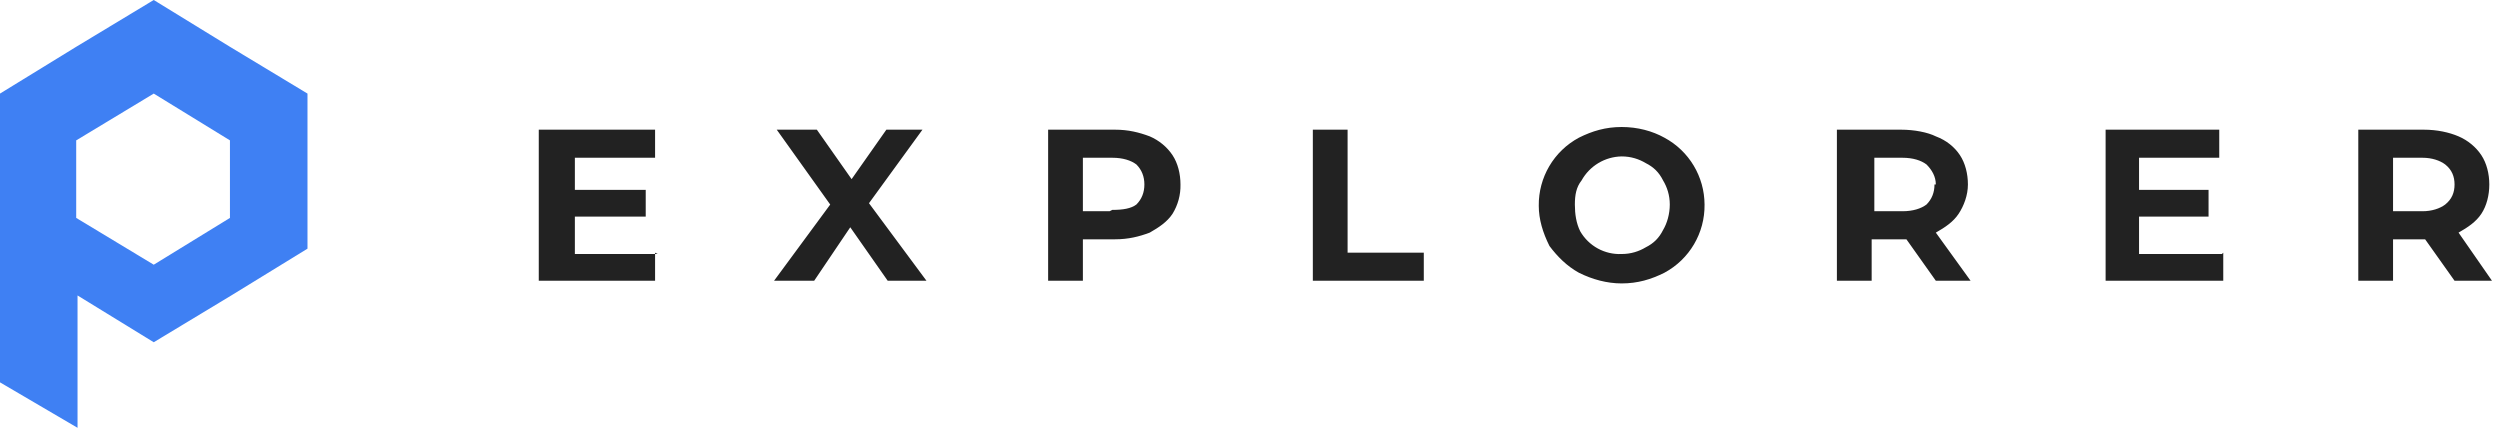
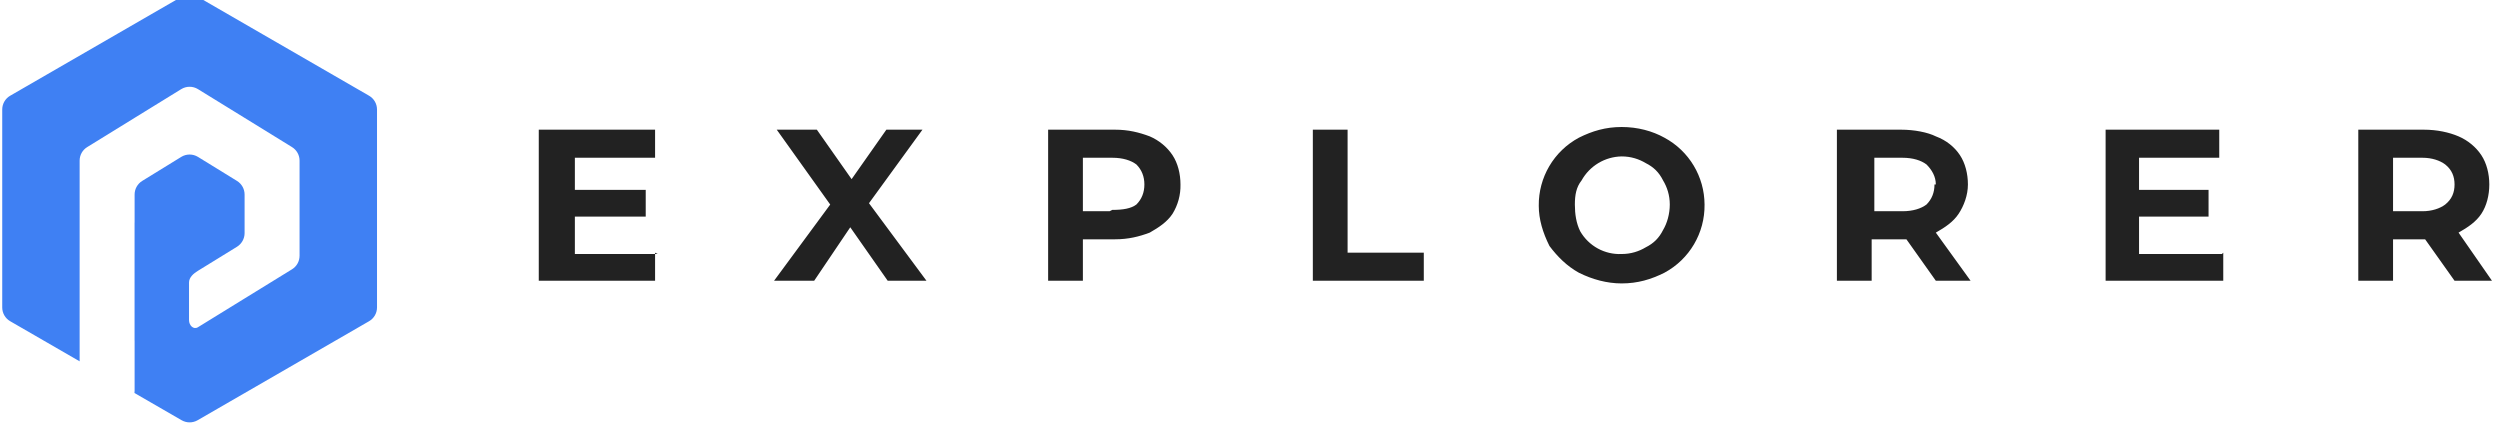
<svg xmlns="http://www.w3.org/2000/svg" viewBox="0 0 187 32" height="64px" width="374px" fill="none">
  <path fill="#222222" d="M49 18.9V21h-8.7V9.7H49v2.1h-6v2.4h5.3v2h-5.3V19h6.2zM66.4 21l-2.8-4-2.7 4h-3l4.2-5.7-4-5.6h3l2.6 3.7 2.6-3.7H69l-4 5.5 4.3 5.8h-3zm17-11.3c1 0 1.8.2 2.6.5.7.3 1.3.8 1.7 1.4.4.6.6 1.4.6 2.2a4 4 0 01-.6 2.2c-.4.6-1 1-1.7 1.4-.8.3-1.6.5-2.6.5H81V21h-2.6V9.7h4.9zm-.2 6c.8 0 1.4-.1 1.8-.4.4-.4.6-.9.6-1.5s-.2-1.1-.6-1.5c-.4-.3-1-.5-1.8-.5H81v4H83zm15-6h2.6v9.2h5.7V21h-8.3V9.7zm23.1 11.5c-1.1 0-2.2-.3-3.2-.8-.9-.5-1.6-1.2-2.2-2-.5-1-.8-2-.8-3a5.7 5.7 0 013-5.1c1-.5 2-.8 3.2-.8 1.2 0 2.3.3 3.2.8a5.7 5.7 0 013 5 5.7 5.7 0 01-3 5.1c-1 .5-2 .8-3.2.8zm0-2.2c.7 0 1.3-.2 1.8-.5.6-.3 1-.7 1.3-1.3.3-.5.5-1.2.5-1.9s-.2-1.3-.5-1.8c-.3-.6-.7-1-1.3-1.3-.5-.3-1.1-.5-1.8-.5a3.5 3.5 0 00-3 1.8c-.4.5-.5 1.1-.5 1.8s.1 1.4.4 2a3.4 3.4 0 003.1 1.7zm23.5 2l-2.2-3.1H140V21h-2.6V9.7h4.8c1 0 2 .2 2.6.5.8.3 1.4.8 1.8 1.4.4.6.6 1.4.6 2.2 0 .8-.3 1.6-.7 2.2-.4.6-1 1-1.7 1.4l2.6 3.6h-2.8zm0-7.2c0-.6-.3-1.1-.7-1.5-.4-.3-1-.5-1.8-.5h-2.1v4h2.1c.8 0 1.4-.2 1.8-.5.4-.4.6-.9.6-1.5zm21.5 5.1V21h-8.8V9.7h8.5v2.1H160v2.4h5.2v2H160V19h6.2zm17.3 2.1l-2.2-3.1H179V21h-2.6V9.7h4.9c1 0 1.9.2 2.6.5.7.3 1.3.8 1.7 1.4.4.6.6 1.4.6 2.2 0 .8-.2 1.6-.6 2.2-.4.6-1 1-1.7 1.4l2.5 3.6h-2.8zm0-7.2c0-.6-.2-1.1-.7-1.5-.4-.3-1-.5-1.7-.5h-2.2v4h2.2c.7 0 1.3-.2 1.7-.5.5-.4.7-.9.7-1.5z" />
-   <path fill="#3F80F3" d="M17.2 3.5L11.5 0 5.7 3.5 0 7v21.6L5.8 32v-9.9l5.7 3.5 5.8-3.5 5.7-3.5V7l-5.8-3.5zm-5.7 16.3l-5.8-3.5v-5.8L11.5 7l5.7 3.5v5.8l-5.7 3.5z" />
+   <svg viewBox="0 0 280 48" fill="none">
+     <path fill="#3F80F3" d="M21.921 -0.37C21.365 -0.689 20.686 -0.689 20.13 -0.37L0.896 10.738C0.34 11.057 0 11.649 0 12.288V34.494C0 35.137 0.34 35.724 0.896 36.043L8.685 40.542V18.022C8.685 17.404 9.004 16.828 9.535 16.503L14.853 13.224L20.084 10.002C20.66 9.647 21.386 9.647 21.963 10.002L27.193 13.224L32.511 16.503C33.042 16.828 33.361 17.404 33.361 18.022V28.692C33.361 29.315 33.042 29.892 32.511 30.216L27.193 33.49L21.963 36.712C21.458 37.021 20.959 36.511 20.959 35.925V31.699C20.959 31.122 21.468 30.679 21.963 30.381L26.344 27.684C26.869 27.354 27.193 26.778 27.193 26.16V21.826C27.193 21.203 26.869 20.626 26.344 20.302L21.963 17.605C21.386 17.25 20.66 17.25 20.084 17.605L15.702 20.302C15.177 20.626 14.853 21.203 14.853 21.826V24.971C14.853 24.971 14.848 24.971 14.848 24.976V38.205H14.853C14.853 38.205 14.853 38.205 14.853 38.21V43.857C14.853 43.939 14.848 44.017 14.837 44.094L20.13 47.151C20.686 47.47 21.365 47.47 21.921 47.151L41.155 36.043C41.711 35.724 42.051 35.137 42.051 34.494V12.288C42.051 11.649 41.711 11.057 41.155 10.738L21.921 -0.37Z" />
+   </svg>
</svg>
